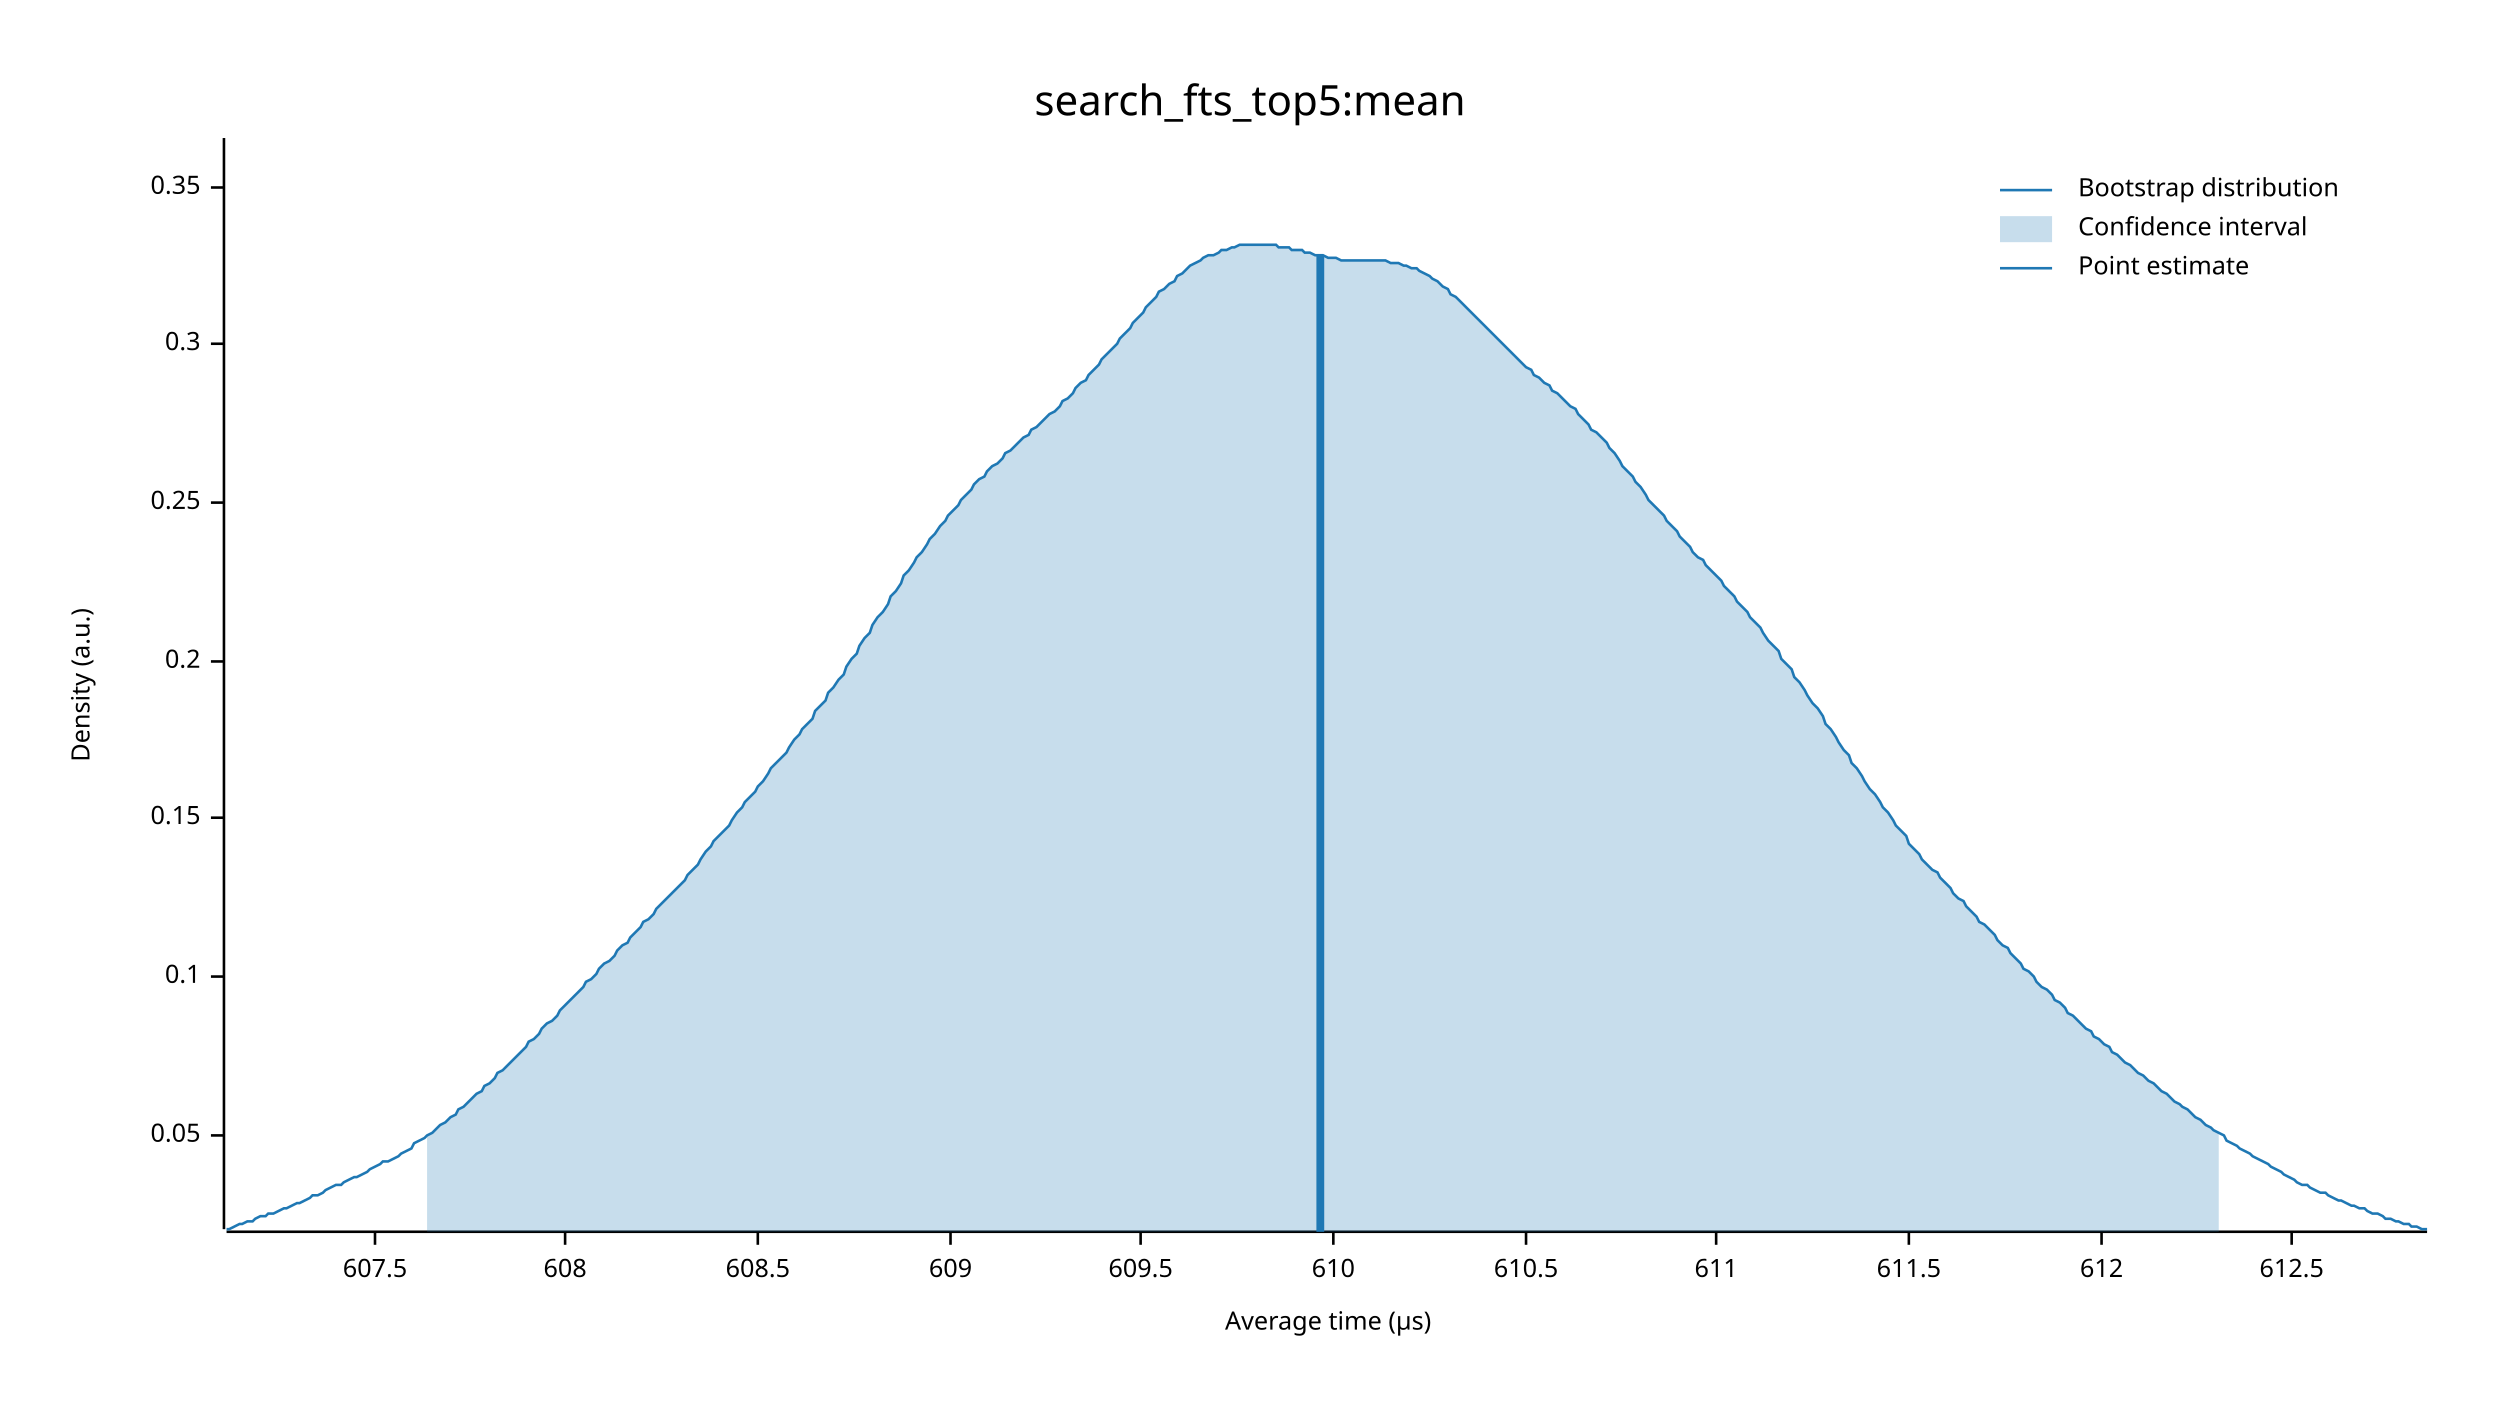
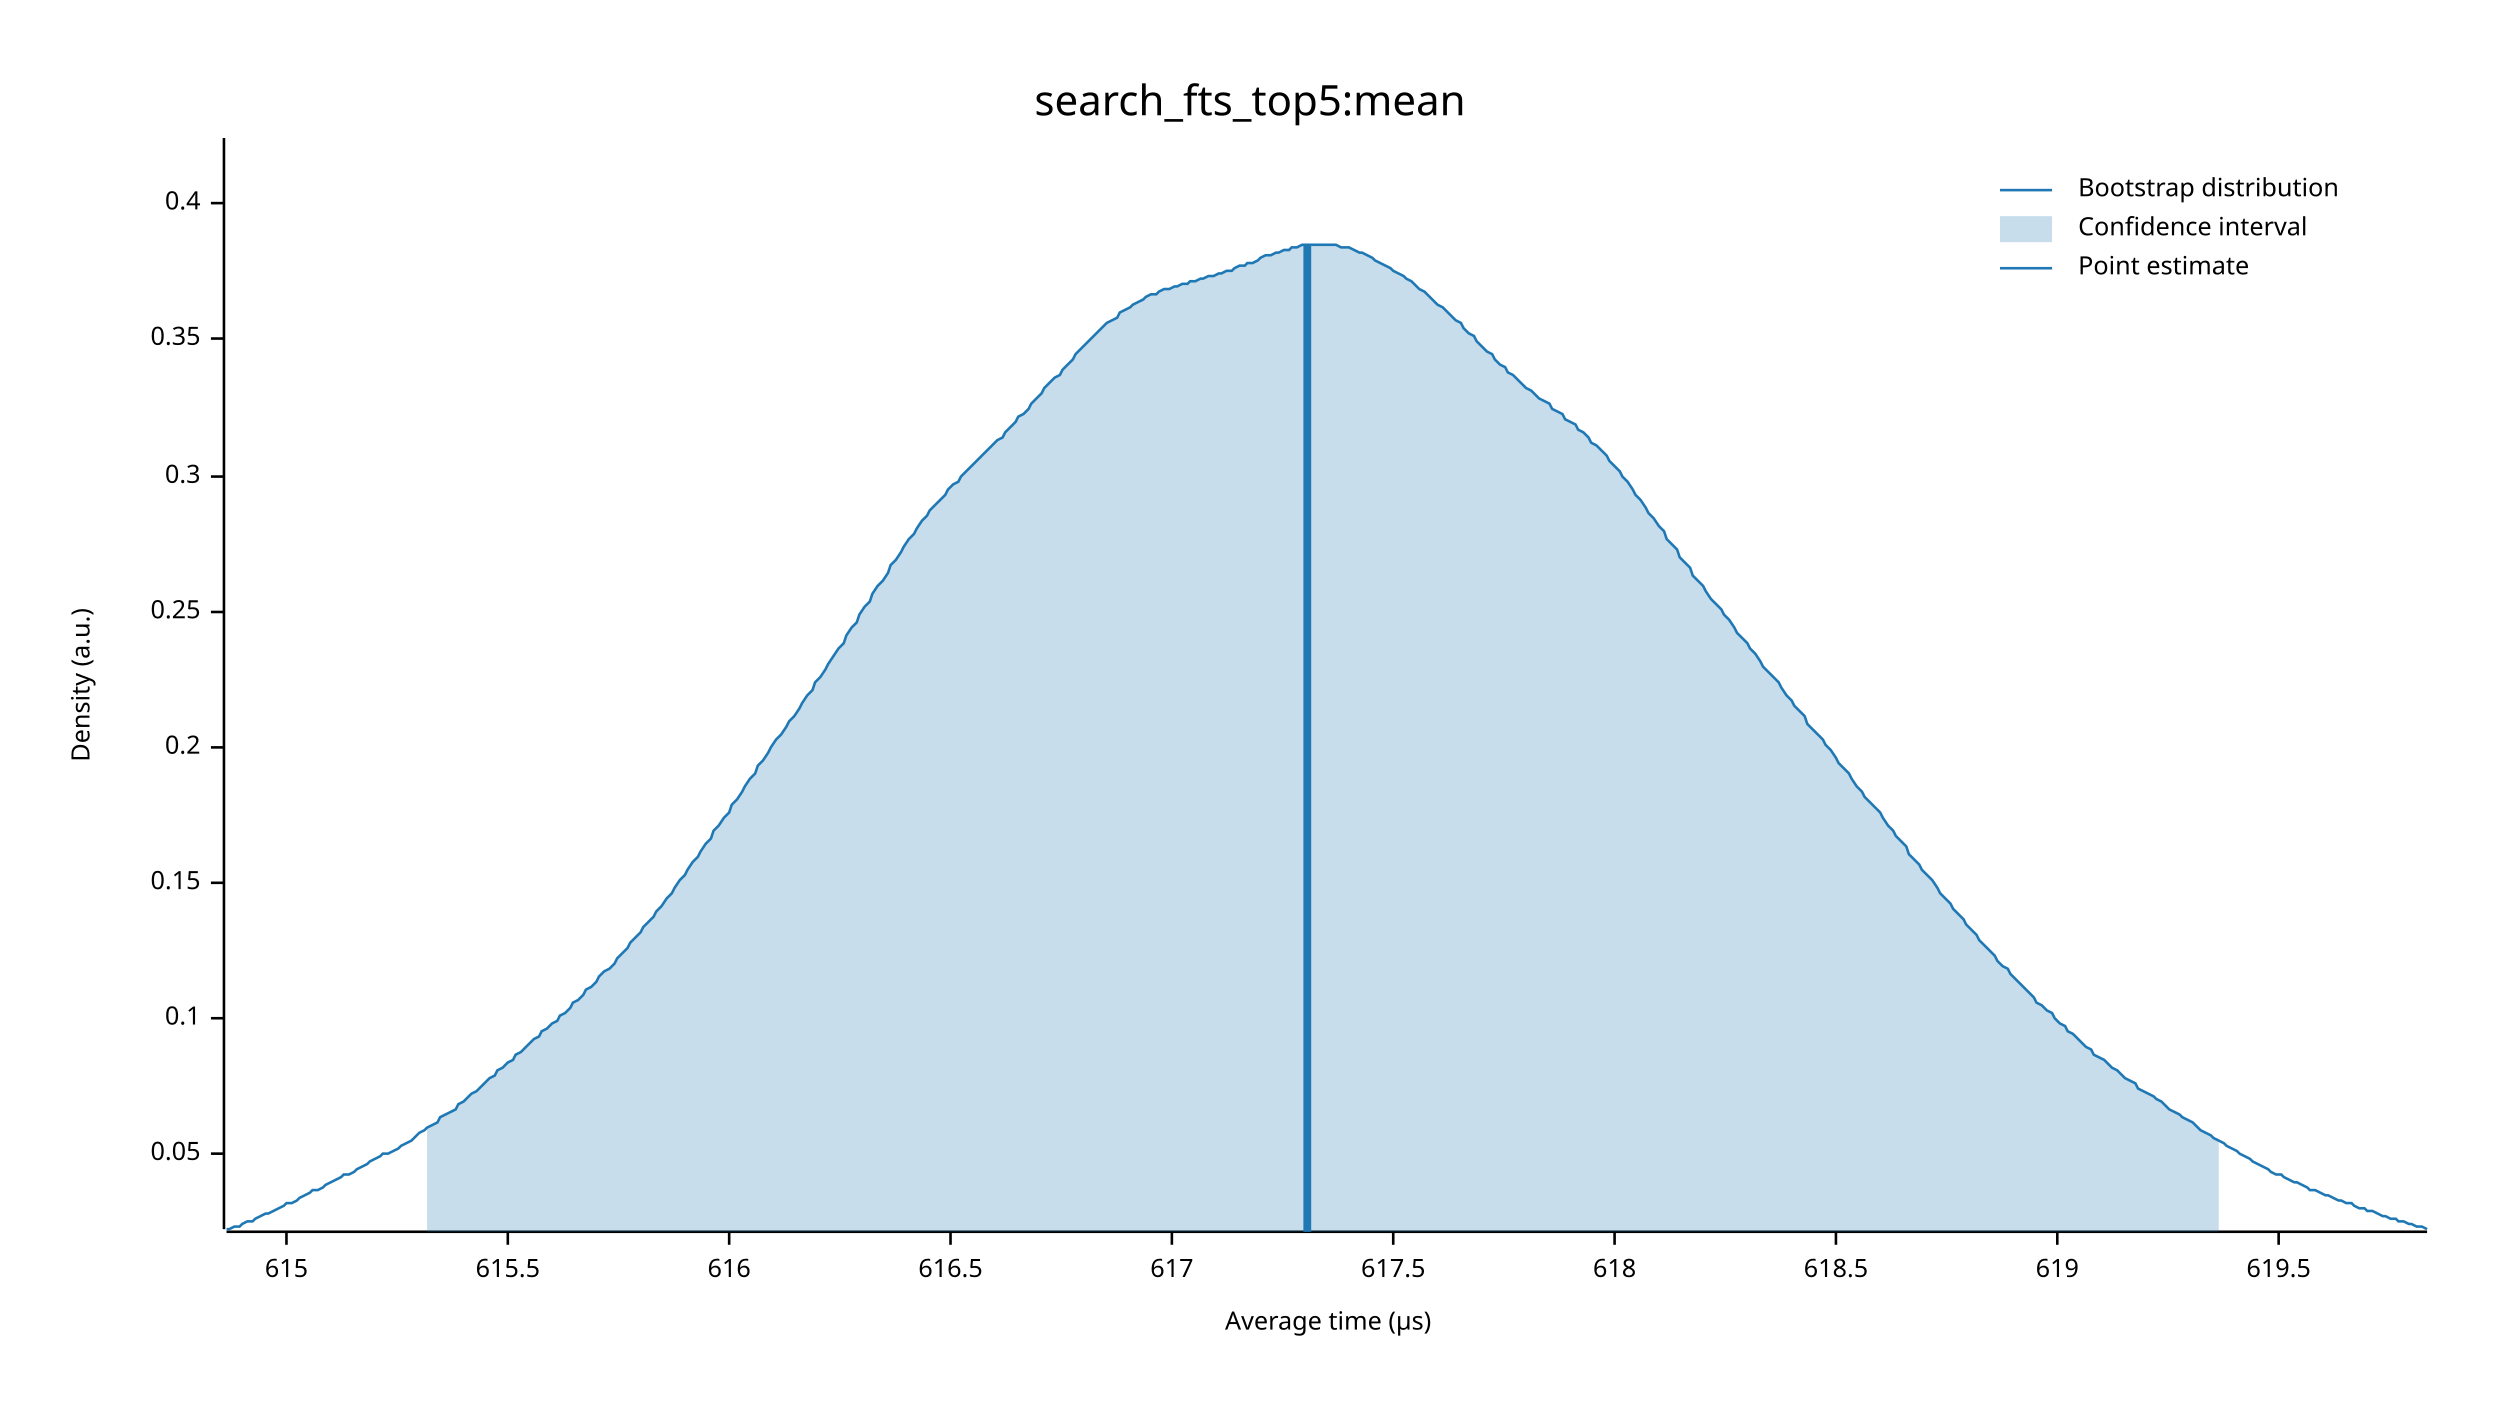
<svg xmlns="http://www.w3.org/2000/svg" width="960" height="540" viewBox="0 0 960 540">
  <text x="480" y="32" dy="0.76em" text-anchor="middle" font-family="sans-serif" font-size="16.129" opacity="1" fill="#000000">
search_fts_top5:mean
</text>
  <text x="27" y="263" dy="0.76em" text-anchor="middle" font-family="sans-serif" font-size="9.677" opacity="1" fill="#000000" transform="rotate(270, 27, 263)">
Density (a.u.)
</text>
  <text x="510" y="513" dy="-0.5ex" text-anchor="middle" font-family="sans-serif" font-size="9.677" opacity="1" fill="#000000">
Average time (µs)
</text>
  <polyline fill="none" opacity="1" stroke="#000000" stroke-width="1" points="86,53 86,472 " />
-   <text x="77" y="436" dy="0.5ex" text-anchor="end" font-family="sans-serif" font-size="9.677" opacity="1" fill="#000000">
+   <text x="77" y="443" dy="0.5ex" text-anchor="end" font-family="sans-serif" font-size="9.677" opacity="1" fill="#000000">
0.05
</text>
-   <polyline fill="none" opacity="1" stroke="#000000" stroke-width="1" points="81,436 86,436 " />
-   <text x="77" y="375" dy="0.5ex" text-anchor="end" font-family="sans-serif" font-size="9.677" opacity="1" fill="#000000">
+   <polyline fill="none" opacity="1" stroke="#000000" stroke-width="1" points="81,443 86,443 " />
+   <text x="77" y="391" dy="0.5ex" text-anchor="end" font-family="sans-serif" font-size="9.677" opacity="1" fill="#000000">
0.1
</text>
-   <polyline fill="none" opacity="1" stroke="#000000" stroke-width="1" points="81,375 86,375 " />
-   <text x="77" y="314" dy="0.5ex" text-anchor="end" font-family="sans-serif" font-size="9.677" opacity="1" fill="#000000">
+   <polyline fill="none" opacity="1" stroke="#000000" stroke-width="1" points="81,391 86,391 " />
+   <text x="77" y="339" dy="0.5ex" text-anchor="end" font-family="sans-serif" font-size="9.677" opacity="1" fill="#000000">
0.15
</text>
-   <polyline fill="none" opacity="1" stroke="#000000" stroke-width="1" points="81,314 86,314 " />
-   <text x="77" y="254" dy="0.5ex" text-anchor="end" font-family="sans-serif" font-size="9.677" opacity="1" fill="#000000">
+   <polyline fill="none" opacity="1" stroke="#000000" stroke-width="1" points="81,339 86,339 " />
+   <text x="77" y="287" dy="0.5ex" text-anchor="end" font-family="sans-serif" font-size="9.677" opacity="1" fill="#000000">
0.2
</text>
-   <polyline fill="none" opacity="1" stroke="#000000" stroke-width="1" points="81,254 86,254 " />
-   <text x="77" y="193" dy="0.5ex" text-anchor="end" font-family="sans-serif" font-size="9.677" opacity="1" fill="#000000">
+   <polyline fill="none" opacity="1" stroke="#000000" stroke-width="1" points="81,287 86,287 " />
+   <text x="77" y="235" dy="0.5ex" text-anchor="end" font-family="sans-serif" font-size="9.677" opacity="1" fill="#000000">
0.25
</text>
-   <polyline fill="none" opacity="1" stroke="#000000" stroke-width="1" points="81,193 86,193 " />
-   <text x="77" y="132" dy="0.5ex" text-anchor="end" font-family="sans-serif" font-size="9.677" opacity="1" fill="#000000">
+   <polyline fill="none" opacity="1" stroke="#000000" stroke-width="1" points="81,235 86,235 " />
+   <text x="77" y="183" dy="0.5ex" text-anchor="end" font-family="sans-serif" font-size="9.677" opacity="1" fill="#000000">
0.3
</text>
-   <polyline fill="none" opacity="1" stroke="#000000" stroke-width="1" points="81,132 86,132 " />
-   <text x="77" y="72" dy="0.5ex" text-anchor="end" font-family="sans-serif" font-size="9.677" opacity="1" fill="#000000">
+   <polyline fill="none" opacity="1" stroke="#000000" stroke-width="1" points="81,183 86,183 " />
+   <text x="77" y="130" dy="0.5ex" text-anchor="end" font-family="sans-serif" font-size="9.677" opacity="1" fill="#000000">
0.35
</text>
-   <polyline fill="none" opacity="1" stroke="#000000" stroke-width="1" points="81,72 86,72 " />
+   <polyline fill="none" opacity="1" stroke="#000000" stroke-width="1" points="81,130 86,130 " />
+   <text x="77" y="78" dy="0.5ex" text-anchor="end" font-family="sans-serif" font-size="9.677" opacity="1" fill="#000000">
+ 0.4
+ </text>
+   <polyline fill="none" opacity="1" stroke="#000000" stroke-width="1" points="81,78 86,78 " />
  <polyline fill="none" opacity="1" stroke="#000000" stroke-width="1" points="87,473 932,473 " />
-   <text x="144" y="483" dy="0.76em" text-anchor="middle" font-family="sans-serif" font-size="9.677" opacity="1" fill="#000000">
- 607.5
+   <text x="110" y="483" dy="0.76em" text-anchor="middle" font-family="sans-serif" font-size="9.677" opacity="1" fill="#000000">
+ 615
</text>
-   <polyline fill="none" opacity="1" stroke="#000000" stroke-width="1" points="144,473 144,478 " />
-   <text x="217" y="483" dy="0.76em" text-anchor="middle" font-family="sans-serif" font-size="9.677" opacity="1" fill="#000000">
- 608
+   <polyline fill="none" opacity="1" stroke="#000000" stroke-width="1" points="110,473 110,478 " />
+   <text x="195" y="483" dy="0.76em" text-anchor="middle" font-family="sans-serif" font-size="9.677" opacity="1" fill="#000000">
+ 615.5
</text>
-   <polyline fill="none" opacity="1" stroke="#000000" stroke-width="1" points="217,473 217,478 " />
-   <text x="291" y="483" dy="0.76em" text-anchor="middle" font-family="sans-serif" font-size="9.677" opacity="1" fill="#000000">
- 608.5
+   <polyline fill="none" opacity="1" stroke="#000000" stroke-width="1" points="195,473 195,478 " />
+   <text x="280" y="483" dy="0.76em" text-anchor="middle" font-family="sans-serif" font-size="9.677" opacity="1" fill="#000000">
+ 616
</text>
-   <polyline fill="none" opacity="1" stroke="#000000" stroke-width="1" points="291,473 291,478 " />
+   <polyline fill="none" opacity="1" stroke="#000000" stroke-width="1" points="280,473 280,478 " />
  <text x="365" y="483" dy="0.76em" text-anchor="middle" font-family="sans-serif" font-size="9.677" opacity="1" fill="#000000">
- 609
+ 616.5
</text>
  <polyline fill="none" opacity="1" stroke="#000000" stroke-width="1" points="365,473 365,478 " />
-   <text x="438" y="483" dy="0.76em" text-anchor="middle" font-family="sans-serif" font-size="9.677" opacity="1" fill="#000000">
- 609.5
+   <text x="450" y="483" dy="0.76em" text-anchor="middle" font-family="sans-serif" font-size="9.677" opacity="1" fill="#000000">
+ 617
</text>
-   <polyline fill="none" opacity="1" stroke="#000000" stroke-width="1" points="438,473 438,478 " />
-   <text x="512" y="483" dy="0.76em" text-anchor="middle" font-family="sans-serif" font-size="9.677" opacity="1" fill="#000000">
- 610
+   <polyline fill="none" opacity="1" stroke="#000000" stroke-width="1" points="450,473 450,478 " />
+   <text x="535" y="483" dy="0.76em" text-anchor="middle" font-family="sans-serif" font-size="9.677" opacity="1" fill="#000000">
+ 617.5
</text>
-   <polyline fill="none" opacity="1" stroke="#000000" stroke-width="1" points="512,473 512,478 " />
-   <text x="586" y="483" dy="0.76em" text-anchor="middle" font-family="sans-serif" font-size="9.677" opacity="1" fill="#000000">
- 610.5
+   <polyline fill="none" opacity="1" stroke="#000000" stroke-width="1" points="535,473 535,478 " />
+   <text x="620" y="483" dy="0.76em" text-anchor="middle" font-family="sans-serif" font-size="9.677" opacity="1" fill="#000000">
+ 618
</text>
-   <polyline fill="none" opacity="1" stroke="#000000" stroke-width="1" points="586,473 586,478 " />
-   <text x="659" y="483" dy="0.76em" text-anchor="middle" font-family="sans-serif" font-size="9.677" opacity="1" fill="#000000">
- 611
+   <polyline fill="none" opacity="1" stroke="#000000" stroke-width="1" points="620,473 620,478 " />
+   <text x="705" y="483" dy="0.76em" text-anchor="middle" font-family="sans-serif" font-size="9.677" opacity="1" fill="#000000">
+ 618.5
</text>
-   <polyline fill="none" opacity="1" stroke="#000000" stroke-width="1" points="659,473 659,478 " />
-   <text x="733" y="483" dy="0.76em" text-anchor="middle" font-family="sans-serif" font-size="9.677" opacity="1" fill="#000000">
- 611.5
+   <polyline fill="none" opacity="1" stroke="#000000" stroke-width="1" points="705,473 705,478 " />
+   <text x="790" y="483" dy="0.76em" text-anchor="middle" font-family="sans-serif" font-size="9.677" opacity="1" fill="#000000">
+ 619
</text>
-   <polyline fill="none" opacity="1" stroke="#000000" stroke-width="1" points="733,473 733,478 " />
-   <text x="807" y="483" dy="0.76em" text-anchor="middle" font-family="sans-serif" font-size="9.677" opacity="1" fill="#000000">
- 612
+   <polyline fill="none" opacity="1" stroke="#000000" stroke-width="1" points="790,473 790,478 " />
+   <text x="875" y="483" dy="0.76em" text-anchor="middle" font-family="sans-serif" font-size="9.677" opacity="1" fill="#000000">
+ 619.5
</text>
-   <polyline fill="none" opacity="1" stroke="#000000" stroke-width="1" points="807,473 807,478 " />
-   <text x="880" y="483" dy="0.76em" text-anchor="middle" font-family="sans-serif" font-size="9.677" opacity="1" fill="#000000">
- 612.5
- </text>
-   <polyline fill="none" opacity="1" stroke="#000000" stroke-width="1" points="880,473 880,478 " />
-   <polyline fill="none" opacity="1" stroke="#1F78B4" stroke-width="1" points="87,472 88,472 90,471 92,470 93,470 95,469 97,469 98,468 100,467 102,467 103,466 105,466 107,465 109,464 110,464 112,463 114,462 115,462 117,461 119,460 120,459 122,459 124,458 125,457 127,456 129,455 131,455 132,454 134,453 136,452 137,452 139,451 141,450 142,449 144,448 146,447 147,446 149,446 151,445 153,444 154,443 156,442 158,441 159,439 161,438 163,437 164,436 166,435 168,433 169,432 171,431 173,429 175,428 176,426 178,425 180,423 181,422 183,420 185,419 186,417 188,416 190,414 191,412 193,411 195,409 197,407 198,406 200,404 202,402 203,400 205,399 207,397 208,395 210,393 212,392 214,390 215,388 217,386 219,384 220,383 222,381 224,379 225,377 227,376 229,374 230,372 232,370 234,369 236,367 237,365 239,363 241,362 242,360 244,358 246,356 247,354 249,353 251,351 252,349 254,347 256,345 258,343 259,342 261,340 263,338 264,336 266,334 268,332 269,330 271,327 273,325 274,323 276,321 278,319 280,317 281,315 283,312 285,310 286,308 288,306 290,304 291,302 293,300 295,297 296,295 298,293 300,291 302,289 303,287 305,284 307,282 308,280 310,278 312,276 313,273 315,271 317,269 318,266 320,264 322,261 324,259 325,256 327,253 329,251 330,248 332,245 334,243 335,240 337,237 339,235 341,232 342,229 344,227 346,224 347,221 349,219 351,216 352,214 354,212 356,209 357,207 359,205 361,202 363,200 364,198 366,196 368,194 369,192 371,190 373,188 374,186 376,184 378,183 379,181 381,179 383,178 385,176 386,174 388,173 390,171 391,170 393,168 395,167 396,165 398,164 400,162 401,161 403,159 405,158 407,156 408,154 410,153 412,151 413,149 415,147 417,146 418,144 420,142 422,140 423,138 425,136 427,134 429,132 430,130 432,128 434,126 435,124 437,122 439,120 440,118 442,116 444,114 445,112 447,111 449,109 451,108 452,106 454,105 456,103 457,102 459,101 461,100 462,99 464,98 466,98 468,97 469,96 471,96 473,95 474,95 476,94 478,94 479,94 481,94 483,94 484,94 486,94 488,94 490,94 491,95 493,95 495,95 496,96 498,96 500,96 501,97 503,97 505,98 506,98 508,98 510,99 512,99 513,99 515,100 517,100 518,100 520,100 522,100 523,100 525,100 527,100 528,100 530,100 532,100 534,101 535,101 537,101 539,102 540,102 542,103 544,103 545,104 547,105 549,106 550,107 552,108 554,110 556,111 557,113 559,114 561,116 562,117 564,119 566,121 567,122 569,124 571,126 573,128 574,129 576,131 578,133 579,134 581,136 583,138 584,139 586,141 588,142 589,144 591,145 593,147 595,148 596,150 598,151 600,153 601,154 603,156 605,157 606,159 608,161 610,163 611,165 613,166 615,168 617,170 618,172 620,174 622,177 623,179 625,181 627,183 628,185 630,187 632,190 633,192 635,194 637,196 639,198 640,200 642,202 644,204 645,206 647,208 649,210 650,212 652,214 654,215 655,217 657,219 659,221 661,223 662,225 664,227 666,229 667,231 669,233 671,235 672,237 674,239 676,241 677,243 679,246 681,248 683,250 684,253 686,255 688,257 689,260 691,262 693,265 694,267 696,270 698,272 700,275 701,278 703,280 705,283 706,285 708,288 710,290 711,293 713,295 715,298 716,300 718,303 720,305 722,308 723,310 725,312 727,315 728,317 730,319 732,321 733,324 735,326 737,328 738,330 740,332 742,334 744,335 745,337 747,339 749,341 750,343 752,345 754,346 755,348 757,350 759,352 760,354 762,355 764,357 766,359 767,361 769,363 771,364 772,366 774,368 776,370 777,372 779,373 781,375 782,377 784,379 786,380 788,382 789,384 791,385 793,387 794,389 796,390 798,392 799,393 801,395 803,396 804,398 806,399 808,401 810,402 811,404 813,405 815,407 816,408 818,409 820,411 821,412 823,413 825,415 827,416 828,417 830,419 832,420 833,421 835,423 837,424 838,425 840,426 842,428 843,429 845,430 847,432 849,433 850,434 852,435 854,436 855,438 857,439 859,440 860,441 862,442 864,443 865,444 867,445 869,446 871,447 872,448 874,449 876,450 877,451 879,452 881,453 882,454 884,455 886,455 887,456 889,457 891,458 893,458 894,459 896,460 898,461 899,461 901,462 903,463 904,463 906,464 908,464 909,465 911,466 913,466 915,467 916,468 918,468 920,469 921,469 923,470 925,470 926,471 928,471 930,472 932,472 " />
-   <polygon opacity="0.25" fill="#1F78B4" points="164,436 166,435 168,433 169,432 171,431 173,429 175,428 176,426 178,425 180,423 181,422 183,420 185,419 186,417 188,416 190,414 191,412 193,411 195,409 197,407 198,406 200,404 202,402 203,400 205,399 207,397 208,395 210,393 212,392 214,390 215,388 217,386 219,384 220,383 222,381 224,379 225,377 227,376 229,374 230,372 232,370 234,369 236,367 237,365 239,363 241,362 242,360 244,358 246,356 247,354 249,353 251,351 252,349 254,347 256,345 258,343 259,342 261,340 263,338 264,336 266,334 268,332 269,330 271,327 273,325 274,323 276,321 278,319 280,317 281,315 283,312 285,310 286,308 288,306 290,304 291,302 293,300 295,297 296,295 298,293 300,291 302,289 303,287 305,284 307,282 308,280 310,278 312,276 313,273 315,271 317,269 318,266 320,264 322,261 324,259 325,256 327,253 329,251 330,248 332,245 334,243 335,240 337,237 339,235 341,232 342,229 344,227 346,224 347,221 349,219 351,216 352,214 354,212 356,209 357,207 359,205 361,202 363,200 364,198 366,196 368,194 369,192 371,190 373,188 374,186 376,184 378,183 379,181 381,179 383,178 385,176 386,174 388,173 390,171 391,170 393,168 395,167 396,165 398,164 400,162 401,161 403,159 405,158 407,156 408,154 410,153 412,151 413,149 415,147 417,146 418,144 420,142 422,140 423,138 425,136 427,134 429,132 430,130 432,128 434,126 435,124 437,122 439,120 440,118 442,116 444,114 445,112 447,111 449,109 451,108 452,106 454,105 456,103 457,102 459,101 461,100 462,99 464,98 466,98 468,97 469,96 471,96 473,95 474,95 476,94 478,94 479,94 481,94 483,94 484,94 486,94 488,94 490,94 491,95 493,95 495,95 496,96 498,96 500,96 501,97 503,97 505,98 506,98 508,98 510,99 512,99 513,99 515,100 517,100 518,100 520,100 522,100 523,100 525,100 527,100 528,100 530,100 532,100 534,101 535,101 537,101 539,102 540,102 542,103 544,103 545,104 547,105 549,106 550,107 552,108 554,110 556,111 557,113 559,114 561,116 562,117 564,119 566,121 567,122 569,124 571,126 573,128 574,129 576,131 578,133 579,134 581,136 583,138 584,139 586,141 588,142 589,144 591,145 593,147 595,148 596,150 598,151 600,153 601,154 603,156 605,157 606,159 608,161 610,163 611,165 613,166 615,168 617,170 618,172 620,174 622,177 623,179 625,181 627,183 628,185 630,187 632,190 633,192 635,194 637,196 639,198 640,200 642,202 644,204 645,206 647,208 649,210 650,212 652,214 654,215 655,217 657,219 659,221 661,223 662,225 664,227 666,229 667,231 669,233 671,235 672,237 674,239 676,241 677,243 679,246 681,248 683,250 684,253 686,255 688,257 689,260 691,262 693,265 694,267 696,270 698,272 700,275 701,278 703,280 705,283 706,285 708,288 710,290 711,293 713,295 715,298 716,300 718,303 720,305 722,308 723,310 725,312 727,315 728,317 730,319 732,321 733,324 735,326 737,328 738,330 740,332 742,334 744,335 745,337 747,339 749,341 750,343 752,345 754,346 755,348 757,350 759,352 760,354 762,355 764,357 766,359 767,361 769,363 771,364 772,366 774,368 776,370 777,372 779,373 781,375 782,377 784,379 786,380 788,382 789,384 791,385 793,387 794,389 796,390 798,392 799,393 801,395 803,396 804,398 806,399 808,401 810,402 811,404 813,405 815,407 816,408 818,409 820,411 821,412 823,413 825,415 827,416 828,417 830,419 832,420 833,421 835,423 837,424 838,425 840,426 842,428 843,429 845,430 847,432 849,433 850,434 852,435 852,473 164,473 " />
-   <polyline fill="none" opacity="1" stroke="#1F78B4" stroke-width="3" points="507,473 507,98 " />
+   <polyline fill="none" opacity="1" stroke="#000000" stroke-width="1" points="875,473 875,478 " />
+   <polyline fill="none" opacity="1" stroke="#1F78B4" stroke-width="1" points="87,472 88,472 90,471 92,471 93,470 95,469 97,469 98,468 100,467 102,466 103,466 105,465 107,464 109,463 110,462 112,462 114,461 115,460 117,459 119,458 120,457 122,457 124,456 125,455 127,454 129,453 131,452 132,451 134,451 136,450 137,449 139,448 141,447 142,446 144,445 146,444 147,443 149,443 151,442 153,441 154,440 156,439 158,438 159,437 161,435 163,434 164,433 166,432 168,431 169,429 171,428 173,427 175,426 176,424 178,423 180,421 181,420 183,419 185,417 186,416 188,414 190,413 191,411 193,410 195,408 197,407 198,405 200,404 202,402 203,401 205,399 207,398 208,396 210,395 212,393 214,392 215,390 217,389 219,387 220,385 222,384 224,382 225,380 227,379 229,377 230,375 232,373 234,372 236,370 237,368 239,366 241,364 242,362 244,360 246,358 247,356 249,354 251,352 252,350 254,348 256,345 258,343 259,341 261,338 263,336 264,334 266,331 268,329 269,327 271,324 273,322 274,319 276,317 278,314 280,312 281,309 283,307 285,304 286,302 288,299 290,297 291,294 293,292 295,289 296,287 298,284 300,282 302,279 303,277 305,275 307,272 308,270 310,267 312,265 313,262 315,260 317,257 318,255 320,252 322,249 324,247 325,244 327,241 329,239 330,236 332,233 334,231 335,228 337,225 339,223 341,220 342,217 344,215 346,212 347,210 349,207 351,205 352,203 354,200 356,198 357,196 359,194 361,192 363,190 364,188 366,186 368,185 369,183 371,181 373,179 374,178 376,176 378,174 379,173 381,171 383,169 385,168 386,166 388,164 390,162 391,160 393,159 395,157 396,155 398,153 400,151 401,149 403,147 405,145 407,144 408,142 410,140 412,138 413,136 415,134 417,132 418,131 420,129 422,127 423,126 425,124 427,123 429,122 430,120 432,119 434,118 435,117 437,116 439,115 440,114 442,113 444,113 445,112 447,111 449,111 451,110 452,110 454,109 456,109 457,108 459,108 461,107 462,107 464,106 466,106 468,105 469,105 471,104 473,104 474,103 476,102 478,102 479,101 481,101 483,100 484,99 486,98 488,98 490,97 491,97 493,96 495,96 496,95 498,95 500,94 501,94 503,94 505,94 506,94 508,94 510,94 512,94 513,94 515,95 517,95 518,95 520,96 522,97 523,97 525,98 527,99 528,100 530,101 532,102 534,103 535,104 537,105 539,106 540,107 542,108 544,110 545,111 547,112 549,114 550,115 552,117 554,118 556,120 557,121 559,123 561,124 562,126 564,128 566,129 567,131 569,133 571,135 573,136 574,138 576,140 578,141 579,143 581,144 583,146 584,147 586,149 588,150 589,151 591,153 593,154 595,155 596,157 598,158 600,159 601,161 603,162 605,163 606,165 608,166 610,168 611,170 613,171 615,173 617,175 618,177 620,179 622,181 623,183 625,185 627,188 628,190 630,192 632,195 633,197 635,199 637,202 639,204 640,207 642,209 644,211 645,214 647,216 649,218 650,221 652,223 654,225 655,227 657,230 659,232 661,234 662,236 664,238 666,241 667,243 669,245 671,247 672,249 674,251 676,254 677,256 679,258 681,260 683,262 684,264 686,267 688,269 689,271 691,273 693,275 694,278 696,280 698,282 700,284 701,286 703,288 705,291 706,293 708,295 710,297 711,299 713,302 715,304 716,306 718,308 720,310 722,312 723,314 725,317 727,319 728,321 730,323 732,325 733,328 735,330 737,332 738,334 740,336 742,338 744,341 745,343 747,345 749,347 750,349 752,351 754,353 755,355 757,357 759,359 760,361 762,363 764,365 766,367 767,369 769,371 771,372 772,374 774,376 776,378 777,379 779,381 781,383 782,385 784,386 786,388 788,389 789,391 791,393 793,394 794,396 796,397 798,399 799,400 801,402 803,403 804,405 806,406 808,407 810,409 811,410 813,411 815,413 816,414 818,415 820,416 821,418 823,419 825,420 827,421 828,422 830,423 832,425 833,426 835,427 837,428 838,429 840,430 842,431 843,432 845,434 847,435 849,436 850,437 852,438 854,439 855,440 857,441 859,442 860,443 862,444 864,445 865,446 867,447 869,448 871,449 872,450 874,451 876,451 877,452 879,453 881,454 882,454 884,455 886,456 887,457 889,457 891,458 893,459 894,459 896,460 898,461 899,461 901,462 903,462 904,463 906,464 908,464 909,465 911,465 913,466 915,467 916,467 918,468 920,468 921,469 923,469 925,470 926,470 928,471 930,471 932,472 " />
+   <polygon opacity="0.25" fill="#1F78B4" points="164,433 166,432 168,431 169,429 171,428 173,427 175,426 176,424 178,423 180,421 181,420 183,419 185,417 186,416 188,414 190,413 191,411 193,410 195,408 197,407 198,405 200,404 202,402 203,401 205,399 207,398 208,396 210,395 212,393 214,392 215,390 217,389 219,387 220,385 222,384 224,382 225,380 227,379 229,377 230,375 232,373 234,372 236,370 237,368 239,366 241,364 242,362 244,360 246,358 247,356 249,354 251,352 252,350 254,348 256,345 258,343 259,341 261,338 263,336 264,334 266,331 268,329 269,327 271,324 273,322 274,319 276,317 278,314 280,312 281,309 283,307 285,304 286,302 288,299 290,297 291,294 293,292 295,289 296,287 298,284 300,282 302,279 303,277 305,275 307,272 308,270 310,267 312,265 313,262 315,260 317,257 318,255 320,252 322,249 324,247 325,244 327,241 329,239 330,236 332,233 334,231 335,228 337,225 339,223 341,220 342,217 344,215 346,212 347,210 349,207 351,205 352,203 354,200 356,198 357,196 359,194 361,192 363,190 364,188 366,186 368,185 369,183 371,181 373,179 374,178 376,176 378,174 379,173 381,171 383,169 385,168 386,166 388,164 390,162 391,160 393,159 395,157 396,155 398,153 400,151 401,149 403,147 405,145 407,144 408,142 410,140 412,138 413,136 415,134 417,132 418,131 420,129 422,127 423,126 425,124 427,123 429,122 430,120 432,119 434,118 435,117 437,116 439,115 440,114 442,113 444,113 445,112 447,111 449,111 451,110 452,110 454,109 456,109 457,108 459,108 461,107 462,107 464,106 466,106 468,105 469,105 471,104 473,104 474,103 476,102 478,102 479,101 481,101 483,100 484,99 486,98 488,98 490,97 491,97 493,96 495,96 496,95 498,95 500,94 501,94 503,94 505,94 506,94 508,94 510,94 512,94 513,94 515,95 517,95 518,95 520,96 522,97 523,97 525,98 527,99 528,100 530,101 532,102 534,103 535,104 537,105 539,106 540,107 542,108 544,110 545,111 547,112 549,114 550,115 552,117 554,118 556,120 557,121 559,123 561,124 562,126 564,128 566,129 567,131 569,133 571,135 573,136 574,138 576,140 578,141 579,143 581,144 583,146 584,147 586,149 588,150 589,151 591,153 593,154 595,155 596,157 598,158 600,159 601,161 603,162 605,163 606,165 608,166 610,168 611,170 613,171 615,173 617,175 618,177 620,179 622,181 623,183 625,185 627,188 628,190 630,192 632,195 633,197 635,199 637,202 639,204 640,207 642,209 644,211 645,214 647,216 649,218 650,221 652,223 654,225 655,227 657,230 659,232 661,234 662,236 664,238 666,241 667,243 669,245 671,247 672,249 674,251 676,254 677,256 679,258 681,260 683,262 684,264 686,267 688,269 689,271 691,273 693,275 694,278 696,280 698,282 700,284 701,286 703,288 705,291 706,293 708,295 710,297 711,299 713,302 715,304 716,306 718,308 720,310 722,312 723,314 725,317 727,319 728,321 730,323 732,325 733,328 735,330 737,332 738,334 740,336 742,338 744,341 745,343 747,345 749,347 750,349 752,351 754,353 755,355 757,357 759,359 760,361 762,363 764,365 766,367 767,369 769,371 771,372 772,374 774,376 776,378 777,379 779,381 781,383 782,385 784,386 786,388 788,389 789,391 791,393 793,394 794,396 796,397 798,399 799,400 801,402 803,403 804,405 806,406 808,407 810,409 811,410 813,411 815,413 816,414 818,415 820,416 821,418 823,419 825,420 827,421 828,422 830,423 832,425 833,426 835,427 837,428 838,429 840,430 842,431 843,432 845,434 847,435 849,436 850,437 852,438 852,473 164,473 " />
+   <polyline fill="none" opacity="1" stroke="#1F78B4" stroke-width="3" points="502,473 502,94 " />
  <text x="798" y="68" dy="0.76em" text-anchor="start" font-family="sans-serif" font-size="9.677" opacity="1" fill="#000000">
Bootstrap distribution
</text>
  <text x="798" y="83" dy="0.76em" text-anchor="start" font-family="sans-serif" font-size="9.677" opacity="1" fill="#000000">
Confidence interval
</text>
  <text x="798" y="98" dy="0.76em" text-anchor="start" font-family="sans-serif" font-size="9.677" opacity="1" fill="#000000">
Point estimate
</text>
  <polyline fill="none" opacity="1" stroke="#1F78B4" stroke-width="1" points="768,73 788,73 " />
  <rect x="768" y="83" width="20" height="10" opacity="0.25" fill="#1F78B4" stroke="none" />
  <polyline fill="none" opacity="1" stroke="#1F78B4" stroke-width="1" points="768,103 788,103 " />
</svg>
